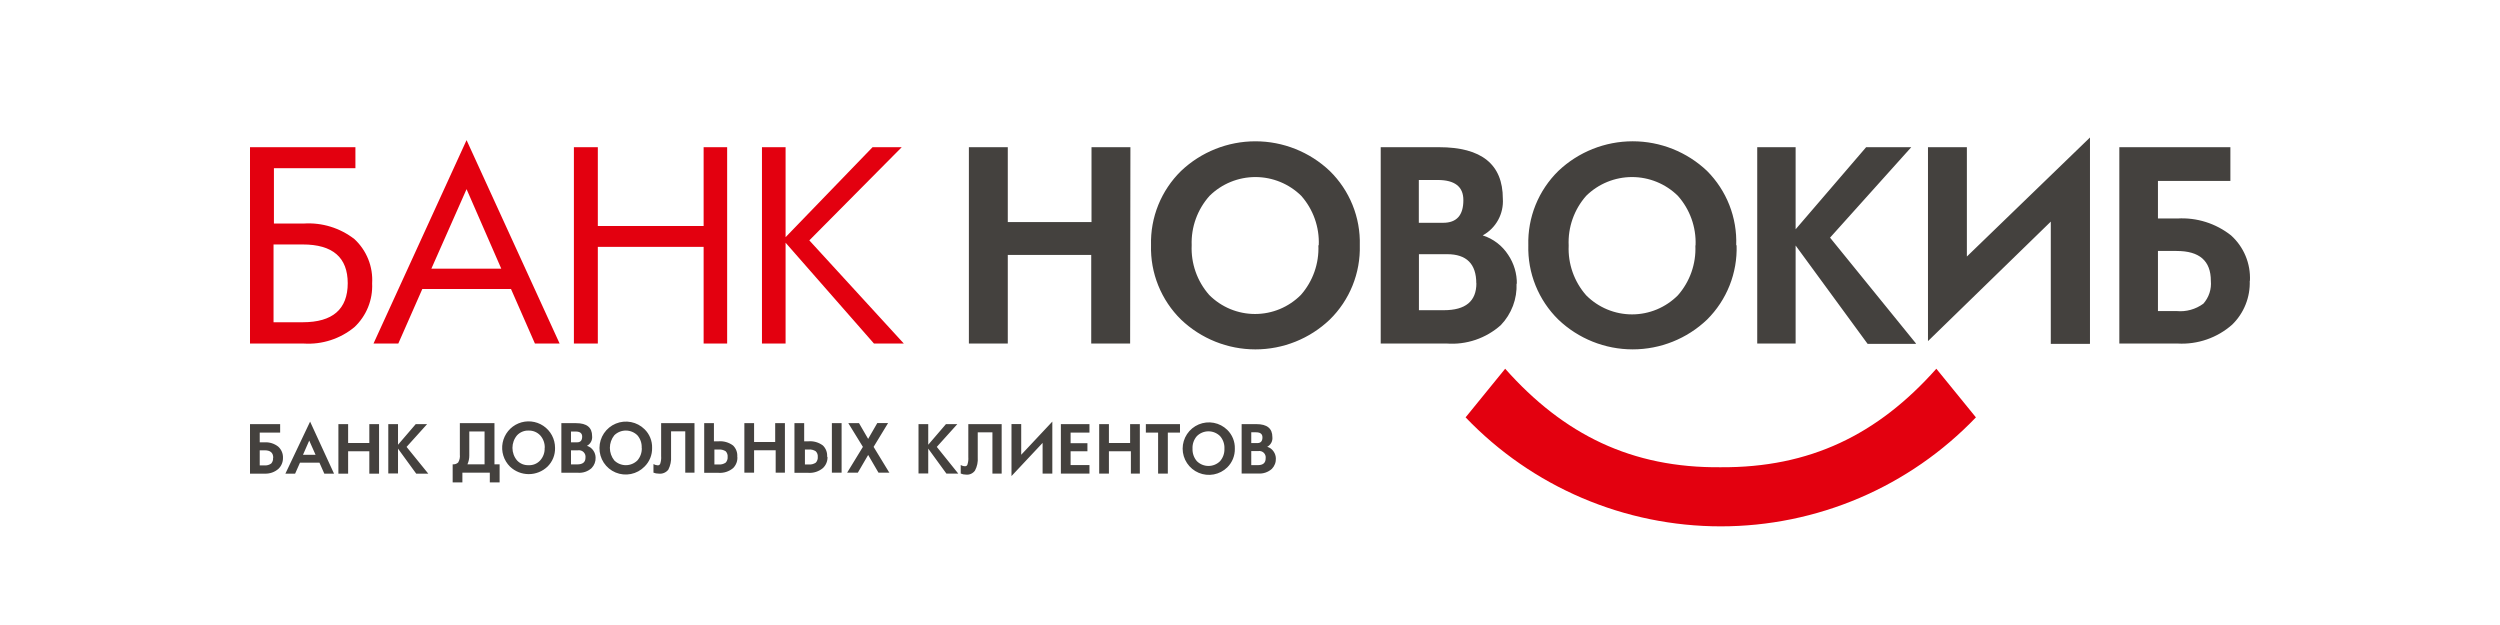
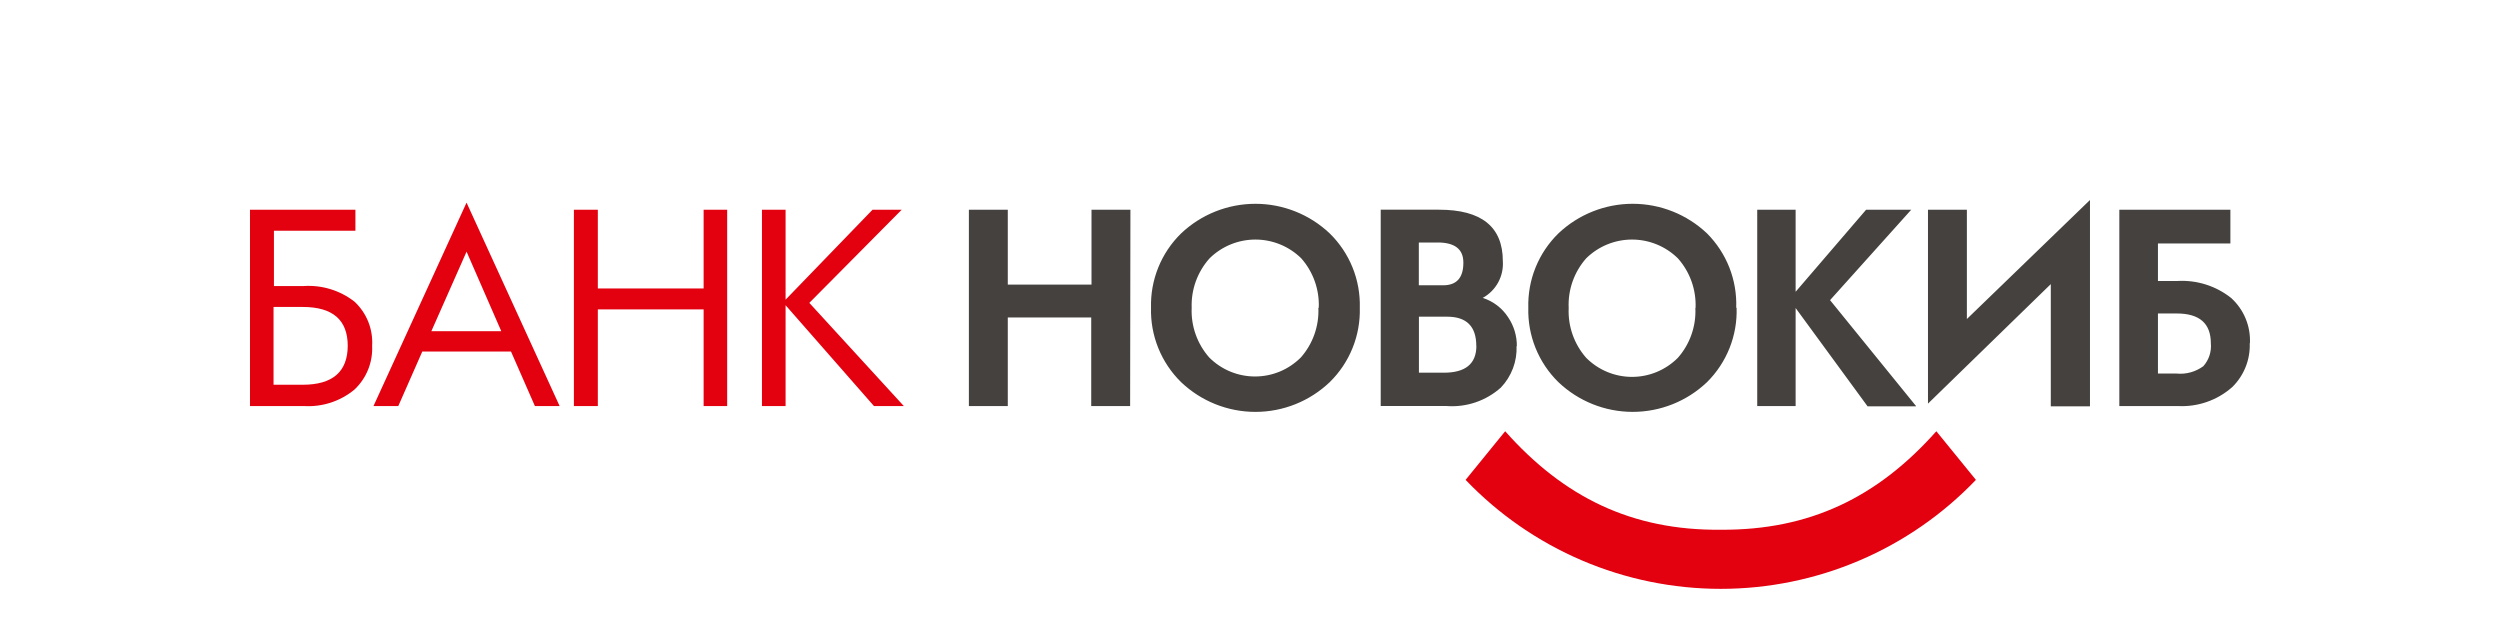
<svg xmlns="http://www.w3.org/2000/svg" viewBox="0 0 200 50">
-   <path fill="#E3000F" d="M29.447 24.574c.244-.604.355-1.254.324-1.906.041-.658-.065-1.317-.31-1.929-.245-.612-.623-1.162-1.106-1.611-1.154-.896-2.595-1.339-4.053-1.245h-2.388v-4.426h6.519V11.778H20v15.706h4.302c1.469.093 2.918-.377 4.053-1.315.475-.447.847-.991 1.092-1.595zm-5.23-5.017c2.401 0 3.602 1.037 3.602 3.112v-.012-.027.027c-.005 2.082-1.206 3.123-3.602 3.123h-2.334v-6.223h2.334zm18.577 7.927h1.976l-7.445-16.274-7.445 16.274h1.984l1.921-4.364h7.095l1.914 4.364zm-5.469-12.353l2.777 6.363h-5.593l2.816-6.363zM56.29 27.484H58.172V11.778H56.29v6.301h-8.464V11.778h-1.914v15.706h1.914v-7.733H56.29v7.733zm13.629 0h2.388l-7.561-8.254 7.39-7.452h-2.334l-6.955 7.196V11.778h-1.89v15.706h1.89v-8.067l7.071 8.067zm84.988 2.015c-4.691 5.282-10.136 7.927-17.247 7.88-7.11.07-12.555-2.598-17.246-7.88l-3.166 3.89c2.637 2.756 5.806 4.949 9.314 6.448 3.508 1.498 7.284 2.271 11.098 2.271 3.815 0 7.591-.773 11.099-2.271 3.508-1.498 6.676-3.692 9.314-6.448l-3.166-3.89z" />
-   <path fill="#44413E" d="M174.129 20.078c1.826-.005 2.739.791 2.739 2.388.03.33-.007.662-.11.976s-.27.604-.489.852c-.617.453-1.378.664-2.14.591h-1.493v-4.808h1.493zm5.517 4.291c.243-.604.356-1.252.333-1.903l.016-.008c.032-.678-.087-1.355-.348-1.982-.261-.627-.657-1.188-1.161-1.643-1.217-.963-2.745-1.445-4.295-1.354h-1.555v-3.003h5.795v-2.699h-8.884v15.706h4.668c1.594.089 3.159-.453 4.356-1.509.467-.454.833-1.001 1.075-1.605zm-15.583 3.138h3.112l.023-.008V11l-9.848 9.522v-8.744h-3.112v15.512l9.825-9.561v9.778zm-14.656 0h3.835l.047-.016-6.885-8.479 6.496-7.235h-3.61l-5.64 6.566v-6.566h-3.072v15.706h3.072v-7.841l5.757 7.865zm-15.177-11.84c.965 1.085 1.472 2.501 1.416 3.952l-.016.031c.064 1.456-.437 2.881-1.4 3.975-.481.483-1.053.867-1.682 1.129-.629.262-1.304.397-1.986.397-.682 0-1.357-.135-1.986-.397-.63-.262-1.201-.645-1.682-1.129-.963-1.094-1.465-2.519-1.4-3.975-.069-1.459.433-2.888 1.4-3.983.978-.963 2.295-1.503 3.668-1.503 1.372 0 2.69.54 3.668 1.503zm4.136 7.174c.407-1.024.598-2.121.562-3.222h-.031c.04-1.098-.147-2.192-.548-3.215-.402-1.022-1.01-1.951-1.785-2.729-1.606-1.523-3.735-2.372-5.948-2.372-2.213 0-4.341.849-5.947 2.372-.788.772-1.409 1.698-1.823 2.72-.413 1.023-.611 2.12-.581 3.223-.03 1.104.167 2.202.581 3.226.414 1.024 1.034 1.952 1.823 2.725 1.603 1.528 3.733 2.381 5.947 2.381 2.215 0 4.345-.852 5.948-2.381.781-.776 1.395-1.705 1.802-2.729zM115.77 20.335c1.556 0 2.333.778 2.333 2.334l.008-.008c0 1.439-.863 2.155-2.606 2.155h-1.991V20.335h2.256zm-.755-5.936c1.369 0 2.054.537 2.054 1.603v.016c0 1.206-.537 1.805-1.618 1.805h-1.945v-3.423h1.509zm6.022 10.071c.216-.575.314-1.188.287-1.802l.023.054c.014-.831-.228-1.645-.692-2.334-.478-.74-1.199-1.29-2.038-1.556.521-.285.95-.714 1.235-1.235.285-.521.415-1.113.375-1.706 0-2.743-1.701-4.115-5.103-4.115h-4.667v15.706h5.266c.785.059 1.574-.041 2.32-.294.746-.253 1.433-.653 2.021-1.177.425-.443.756-.969.973-1.543zm-16.936-8.803c.959 1.087 1.461 2.503 1.4 3.952h-.031c.065 1.456-.437 2.881-1.4 3.975-.481.483-1.052.867-1.682 1.129-.629.262-1.304.396-1.986.396-.682 0-1.357-.135-1.986-.396-.629-.262-1.201-.645-1.682-1.129-.963-1.094-1.465-2.519-1.4-3.975-.052-1.453.461-2.869 1.431-3.952.978-.963 2.295-1.503 3.668-1.503 1.373 0 2.69.54 3.668 1.503zm4.102 7.178c.414-1.024.612-2.122.581-3.226.031-1.103-.167-2.2-.581-3.223-.414-1.023-1.034-1.949-1.823-2.72-1.605-1.523-3.734-2.372-5.947-2.372-2.213 0-4.341.849-5.947 2.372-.789.772-1.409 1.698-1.823 2.72-.414 1.023-.611 2.12-.581 3.223-.031 1.104.167 2.202.581 3.226.414 1.024 1.034 1.952 1.823 2.725 1.603 1.528 3.733 2.381 5.947 2.381 2.215 0 4.344-.852 5.947-2.381.789-.773 1.41-1.7 1.823-2.725zm-20.905 4.638h3.112l.023-15.706h-3.112v5.99h-6.698v-5.99h-3.112v15.706h3.112v-7.087h6.675v7.087zm-64.66 9.157c-0-.005-0-.011-0-.017v.023c0-.002 0-.004 0-.007zm-.089.465c.061-.148.091-.306.089-.465.008-.17-.022-.339-.087-.496-.066-.159-.167-.301-.295-.416-.307-.241-.691-.363-1.081-.342h-.397v-.778h1.634v-.677H20v3.96h1.175c.401.019.794-.117 1.097-.381.119-.114.214-.252.277-.405zm-1.374-1.081c.459 0 .684.202.684.599h-.015c.009.083.001.166-.025.245-.025.079-.067.152-.123.214-.155.114-.346.167-.537.148h-.381v-1.206h.397zm4.769 1.867h.778l-1.914-4.162-1.976 4.162h.778l.389-.879h1.556l.389.879zm-1.206-2.645l.506 1.136h-1.004l.498-1.136zm4.808 2.645h.778v-3.96h-.778v1.509h-1.696v-1.509h-.778v3.96h.778v-1.789h1.696v1.789zm3.75 0h.965l-1.735-2.139 1.641-1.82h-.91l-1.416 1.649v-1.649h-.778v3.944h.778v-1.984l1.455 1.999zm5.889.7H39.969v-1.447h-.412v-3.291h-2.769v2.513c.025.219-.021.44-.132.63-.058.056-.128.098-.205.124-.077.025-.158.034-.238.024v1.447h.778v-.778h2.194v.778zm-.42-4.076v2.629h-1.369c.1-.223.15-.464.148-.708v-1.921h1.221zm5.493 2.129c.104-.258.154-.536.146-.814.001-.349-.085-.692-.248-1-.164-.308-.402-.57-.692-.764-.29-.194-.623-.313-.971-.347-.347-.034-.697.019-1.019.153-.322.134-.606.346-.826.616-.22.27-.37.591-.437.933-.067.342-.047.696.056 1.029.103.333.287.636.535.881.404.385.94.599 1.498.599.558 0 1.094-.215 1.498-.599.199-.195.356-.429.46-.687zm-1.044-1.818c.247.274.379.634.366 1.004h-.008c.018.369-.111.729-.358 1.004-.117.128-.26.228-.42.294-.16.066-.333.096-.505.087-.173.007-.345-.023-.505-.088-.16-.066-.303-.166-.421-.293-.237-.281-.367-.636-.367-1.004 0-.367.13-.723.367-1.004.118-.126.262-.226.421-.291.16-.066.332-.097.504-.09.172-.005.344.026.503.092.16.066.303.164.422.289zm4.361 2.234c.055-.144.08-.299.073-.453v.005c-.002-.202-.064-.399-.179-.565-.121-.183-.303-.318-.513-.381.139-.073.253-.186.327-.325.074-.139.103-.297.086-.453 0-.692-.428-1.035-1.276-1.035H44.909v3.967h1.323c.199.016.398-.009.587-.073.189-.064.362-.166.51-.3.107-.111.191-.243.246-.387zm.073-.43v-.018.018zm-1.595-2.108c.35 0 .521.14.521.405 0 .303-.132.459-.405.459h-.49v-.864h.373zm.762 1.848c.026.076.034.157.024.237 0 .366-.218.545-.661.545h-.498v-1.128h.568c.08-.011.161-.004.237.021.076.025.146.068.203.124.057.057.101.126.127.202zm5.206.273c.104-.258.154-.536.147-.814.008-.277-.042-.553-.147-.81-.104-.257-.261-.49-.46-.683-.296-.292-.672-.491-1.081-.57-.408-.08-.831-.037-1.216.122-.384.159-.713.429-.946.774-.232.345-.357.751-.36 1.168-.006.42.113.833.343 1.184.23.351.561.626.949.787.388.162.815.203 1.227.119.412-.084.789-.289 1.083-.59.199-.195.356-.429.46-.687zm-1.028-1.818c.239.278.362.637.342 1.004h.008c.016.367-.109.726-.35 1.004-.246.244-.579.381-.926.381s-.679-.137-.926-.381c-.227-.285-.351-.639-.351-1.004 0-.365.124-.718.351-1.004.246-.244.579-.381.926-.381s.679.137.926.381zm3.827 2.987h.739v-3.96h-2.668v2.637c.017.211-.01.422-.078.622-.017.037-.045.067-.079.088-.035.021-.075.031-.115.029-.12-.007-.238-.041-.342-.101v.685c.131.053.271.079.412.078.146.019.295-0.0.431-.056.136-.056.256-.146.347-.263.168-.329.243-.697.218-1.066v-1.999h1.136v3.306zm4.099-.781c.058-.155.082-.322.07-.487h-.008c.014-.166-.008-.333-.066-.489-.058-.156-.149-.297-.268-.414-.34-.253-.761-.372-1.183-.335h-.35v-1.455h-.778v3.975h1.136c.429.033.854-.104 1.182-.381.116-.118.206-.26.264-.415zm-.738-.725c.027.076.037.158.03.238.008.084-.002.169-.029.25-.027.08-.07.154-.127.217-.169.114-.372.166-.576.148h-.327v-1.198h.327c.202-.017.404.032.576.14.056.059.098.129.125.205zm3.873 1.506h.739v-3.96h-.778v1.509h-1.688v-1.509h-.778v3.96h.778v-1.789h1.727v1.789zm4.496 0h.778v-3.96h-.778v3.96zm-.435-.777c.063-.156.092-.323.085-.491h-.031c.014-.166-.008-.333-.066-.489-.058-.156-.149-.297-.268-.414-.339-.255-.76-.374-1.182-.335h-.319v-1.455h-.778v3.975h1.097c.429.032.853-.105 1.182-.381.122-.116.218-.256.281-.412zm-.725-.731c.028.077.039.159.032.24.008.084-.002.169-.029.25-.027.08-.07.154-.127.217-.17.114-.373.166-.576.148h-.296v-1.198h.296c.2-.018.4.031.568.14.058.057.103.127.132.203zm4.886 1.508h.926l-.062-.008-1.252-2.054 1.159-1.906h-.864l-.731 1.268-.731-1.26h-.856l1.167 1.898-1.26 2.062h.856l.825-1.416.825 1.416zm5.438.078h.949l-1.719-2.139 1.641-1.82h-.91l-1.416 1.649v-1.649h-.778v3.944h.778v-1.984l1.455 1.999zm3.68 0h.739v-3.96h-2.668v2.637c.017.211-.01.422-.078.622-.017.036-.045.066-.08.085-.035.019-.075.028-.114.024-.119-.002-.235-.037-.335-.101v.685c.129.059.27.088.412.086.14.017.282-.004.411-.062.129-.058.239-.149.32-.265.172-.325.247-.692.218-1.058v-1.999h1.175v3.306zm4.014 0h.778v-4.162l-2.489 2.653v-2.458h-.778v4.162l2.489-2.653v2.458zm1.462 0h2.287v-.685h-1.509v-1.105h1.346v-.646h-1.346v-.848h1.509v-.677h-2.287v3.96zm5.601 0h.716v-3.96h-.778v1.509h-1.696v-1.509h-.778v3.96h.778v-1.789h1.758v1.789zm2.956-3.283h.972v-.677h-2.731v.677h.98v3.283h.778v-3.283zm5.212 2.097c.104-.258.155-.535.148-.814.008-.279-.042-.556-.146-.814-.104-.258-.261-.492-.46-.687-.296-.289-.67-.485-1.076-.562-.406-.077-.826-.033-1.207.127-.381.16-.706.429-.935.774-.229.344-.351.749-.351 1.162 0 .413.122.818.351 1.162.229.344.554.614.935.774s.801.205 1.207.127c.406-.077.78-.273 1.076-.562.198-.196.354-.43.459-.688zm-1.035-1.817c.243.276.369.636.35 1.004.016.367-.109.726-.35 1.004-.246.244-.579.381-.926.381-.347 0-.679-.137-.926-.381-.241-.277-.366-.636-.35-1.004-.019-.367.107-.728.35-1.004.246-.244.579-.381.926-.381.347 0 .679.137.926.381zm4.393 2.234c.055-.144.079-.299.073-.453v.021c-.002-.202-.064-.399-.179-.565-.119-.185-.302-.321-.514-.381.139-.073.253-.186.327-.325.074-.139.103-.297.086-.453 0-.692-.428-1.035-1.276-1.035h-1.183v3.952h1.323c.198.015.398-.011.586-.075.189-.064.362-.166.511-.299.107-.111.191-.243.246-.387zm-1.522-2.538c.35 0 .521.132.521.405 0 .303-.132.459-.412.459h-.483v-.864h.374zm.757 1.848c.026.076.033.157.021.236 0 .373-.218.552-.654.545h-.498v-1.128h.568c.08-.012.161-.005.237.02.076.025.145.068.202.124.057.057.099.126.124.202z" />
+   <path fill="#E3000F" d="M29.447 29.574c.244-.604.355-1.254.324-1.906.041-.658-.065-1.317-.31-1.929-.245-.612-.623-1.162-1.106-1.611-1.154-.896-2.595-1.339-4.053-1.245h-2.388v-4.426h6.519v-1.68H20v15.706h4.302c1.469.093 2.918-.377 4.053-1.315.475-.447.847-.991 1.092-1.595Zm-5.23-5.017c2.401 0 3.602 1.037 3.602 3.112v-.039.027c-.005 2.082-1.206 3.123-3.602 3.123h-2.334v-6.223h2.334Zm18.577 7.927h1.976L37.324 16.21l-7.445 16.274h1.984l1.921-4.364h7.095l1.914 4.364Zm-5.469-12.353 2.777 6.363h-5.593l2.816-6.363ZM56.29 32.484h1.883V16.778H56.29v6.301h-8.464v-6.301h-1.914v15.706h1.914v-7.733H56.29v7.733Zm13.629 0h2.388l-7.561-8.254 7.39-7.452h-2.334l-6.955 7.196v-7.196h-1.89v15.706h1.89V24.417l7.071 8.067Zm84.988 2.015c-4.691 5.282-10.136 7.927-17.247 7.88-7.11.07-12.555-2.598-17.246-7.88l-3.166 3.89c2.637 2.756 5.806 4.949 9.314 6.448 3.508 1.498 7.284 2.271 11.098 2.271 3.815 0 7.591-.773 11.099-2.271 3.508-1.498 6.676-3.692 9.314-6.448l-3.166-3.89Z" />
+   <path fill="#44413E" d="M174.129 25.078c1.826-.005 2.739.791 2.739 2.388.03.33-.007.662-.11.976s-.27.604-.489.852c-.617.453-1.378.664-2.14.591h-1.493v-4.808h1.493Zm5.517 4.291c.243-.604.356-1.252.333-1.903l.016-.008c.032-.678-.087-1.355-.348-1.982-.261-.627-.657-1.188-1.161-1.643-1.217-.963-2.745-1.445-4.295-1.354h-1.555v-3.003h5.795v-2.699h-8.884v15.706h4.668c1.594.089 3.159-.453 4.356-1.509.467-.454.833-1.001 1.075-1.605Zm-15.583 3.138h3.112l.023-.008V16l-9.848 9.522v-8.744h-3.112v15.512l9.825-9.561v9.778Zm-14.656 0h3.835l.047-.016-6.885-8.479 6.496-7.235h-3.61l-5.64 6.566v-6.566h-3.072v15.706h3.072v-7.841l5.757 7.865Zm-15.177-11.84c.965 1.085 1.472 2.501 1.416 3.952l-.016.031c.064 1.456-.437 2.881-1.4 3.975-.481.483-1.053.867-1.682 1.129-.629.262-1.304.397-1.986.397-.682 0-1.357-.135-1.986-.397-.63-.262-1.201-.645-1.682-1.129-.963-1.094-1.465-2.519-1.4-3.975-.069-1.459.433-2.888 1.4-3.983.978-.963 2.295-1.503 3.668-1.503 1.372 0 2.69.54 3.668 1.503Zm4.136 7.174c.407-1.024.598-2.121.562-3.222h-.031c.04-1.098-.147-2.192-.548-3.215-.402-1.022-1.01-1.951-1.785-2.729-1.606-1.523-3.735-2.372-5.948-2.372-2.213 0-4.341.849-5.947 2.372-.788.772-1.409 1.698-1.823 2.72-.413 1.023-.611 2.12-.581 3.223-.03 1.104.167 2.202.581 3.226.414 1.024 1.034 1.952 1.823 2.725 1.603 1.528 3.733 2.381 5.947 2.381 2.215 0 4.345-.852 5.948-2.381.781-.776 1.395-1.705 1.802-2.729ZM115.77 25.335c1.556 0 2.333.778 2.333 2.334l.008-.008c0 1.439-.863 2.155-2.606 2.155h-1.991V25.335h2.256Zm-.755-5.936c1.369 0 2.054.537 2.054 1.603v.016c0 1.206-.537 1.805-1.618 1.805h-1.945v-3.423h1.509Zm6.022 10.071c.216-.575.314-1.188.287-1.802l.023.054c.014-.831-.228-1.645-.692-2.334-.478-.74-1.199-1.29-2.038-1.556.521-.285.95-.714 1.235-1.235.285-.521.415-1.113.375-1.706 0-2.743-1.701-4.115-5.103-4.115h-4.667v15.706h5.266c.785.059 1.574-.041 2.32-.294.746-.253 1.433-.653 2.021-1.177.425-.443.756-.969.973-1.543Zm-16.936-8.803c.959 1.087 1.461 2.503 1.4 3.952h-.031c.065 1.456-.437 2.881-1.4 3.975-.481.483-1.052.867-1.682 1.129-.629.262-1.304.396-1.986.396-.682 0-1.357-.135-1.986-.396-.629-.262-1.201-.645-1.682-1.129-.963-1.094-1.465-2.519-1.4-3.975-.052-1.453.461-2.869 1.431-3.952.978-.963 2.295-1.503 3.668-1.503 1.373 0 2.69.54 3.668 1.503Zm4.102 7.178c.414-1.024.612-2.122.581-3.226.031-1.103-.167-2.2-.581-3.223-.414-1.023-1.034-1.949-1.823-2.72-1.605-1.523-3.734-2.372-5.947-2.372-2.213 0-4.341.849-5.947 2.372-.789.772-1.409 1.698-1.823 2.72-.414 1.023-.611 2.12-.581 3.223-.031 1.104.167 2.202.581 3.226.414 1.024 1.034 1.952 1.823 2.725 1.603 1.528 3.733 2.381 5.947 2.381 2.215 0 4.344-.852 5.947-2.381.789-.773 1.41-1.7 1.823-2.725Zm-20.905 4.638h3.112l.023-15.706h-3.112v5.99h-6.698v-5.99h-3.112v15.706h3.112v-7.087h6.675v7.087Z" />
</svg>
